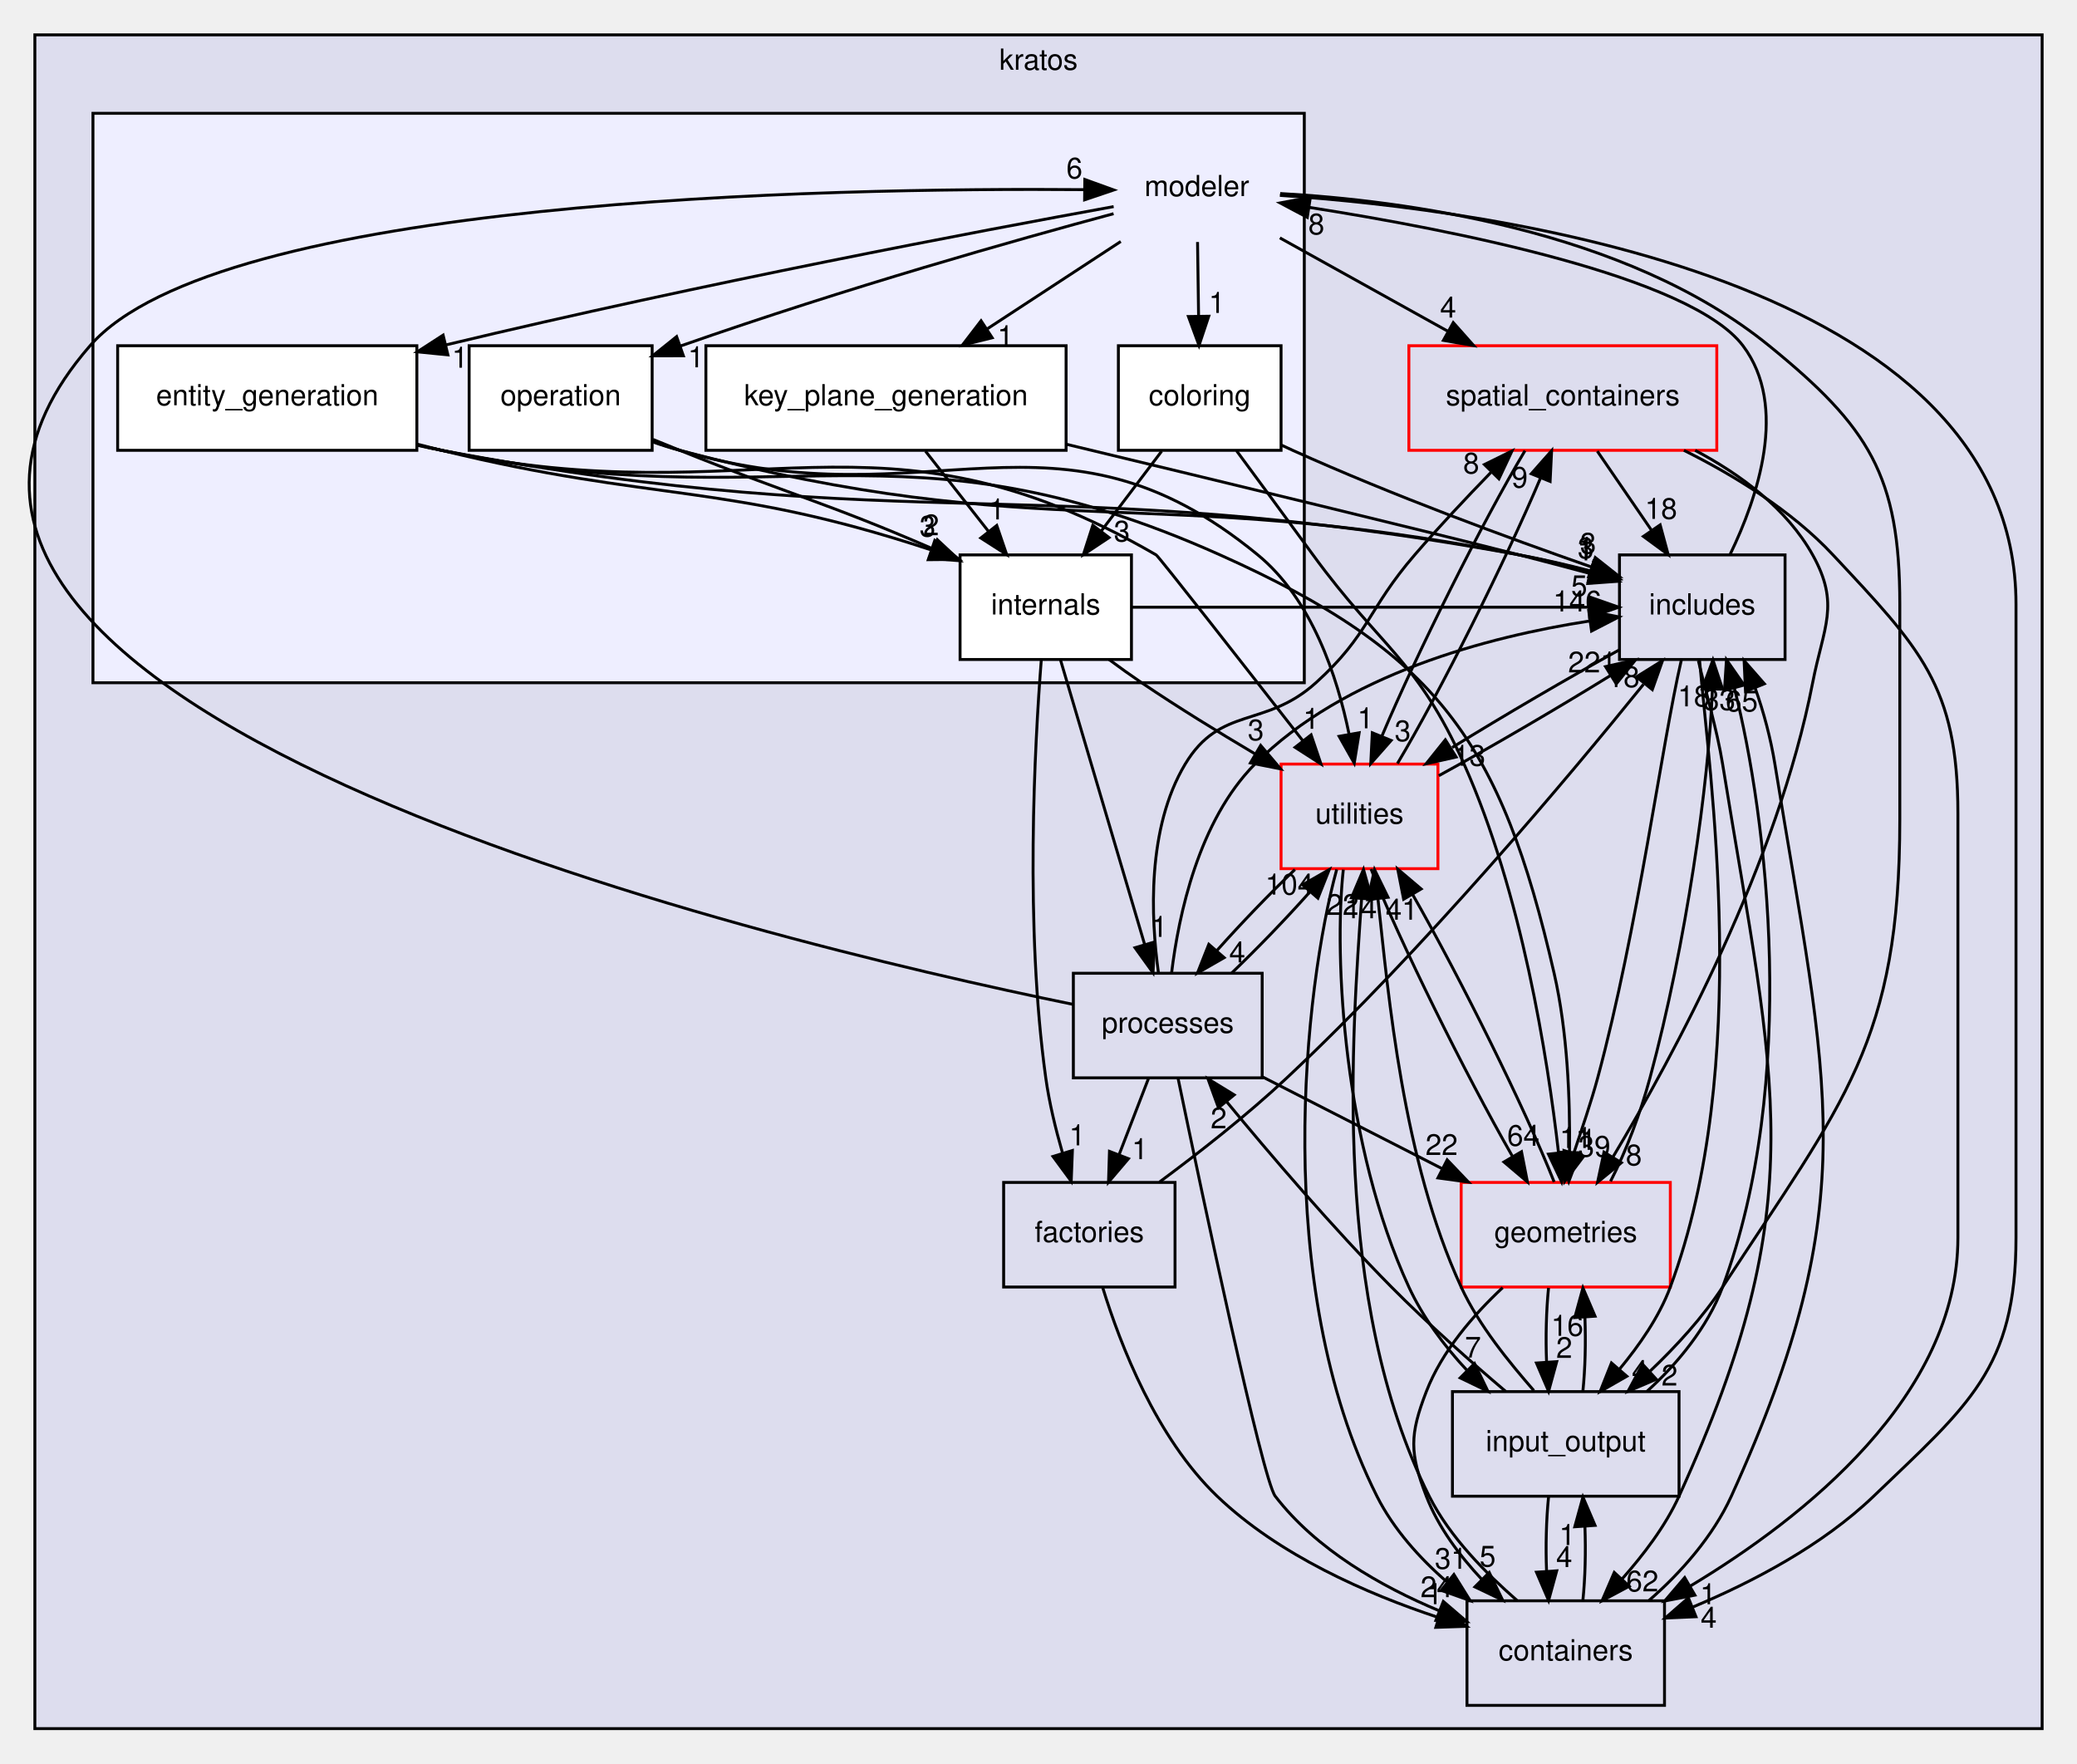
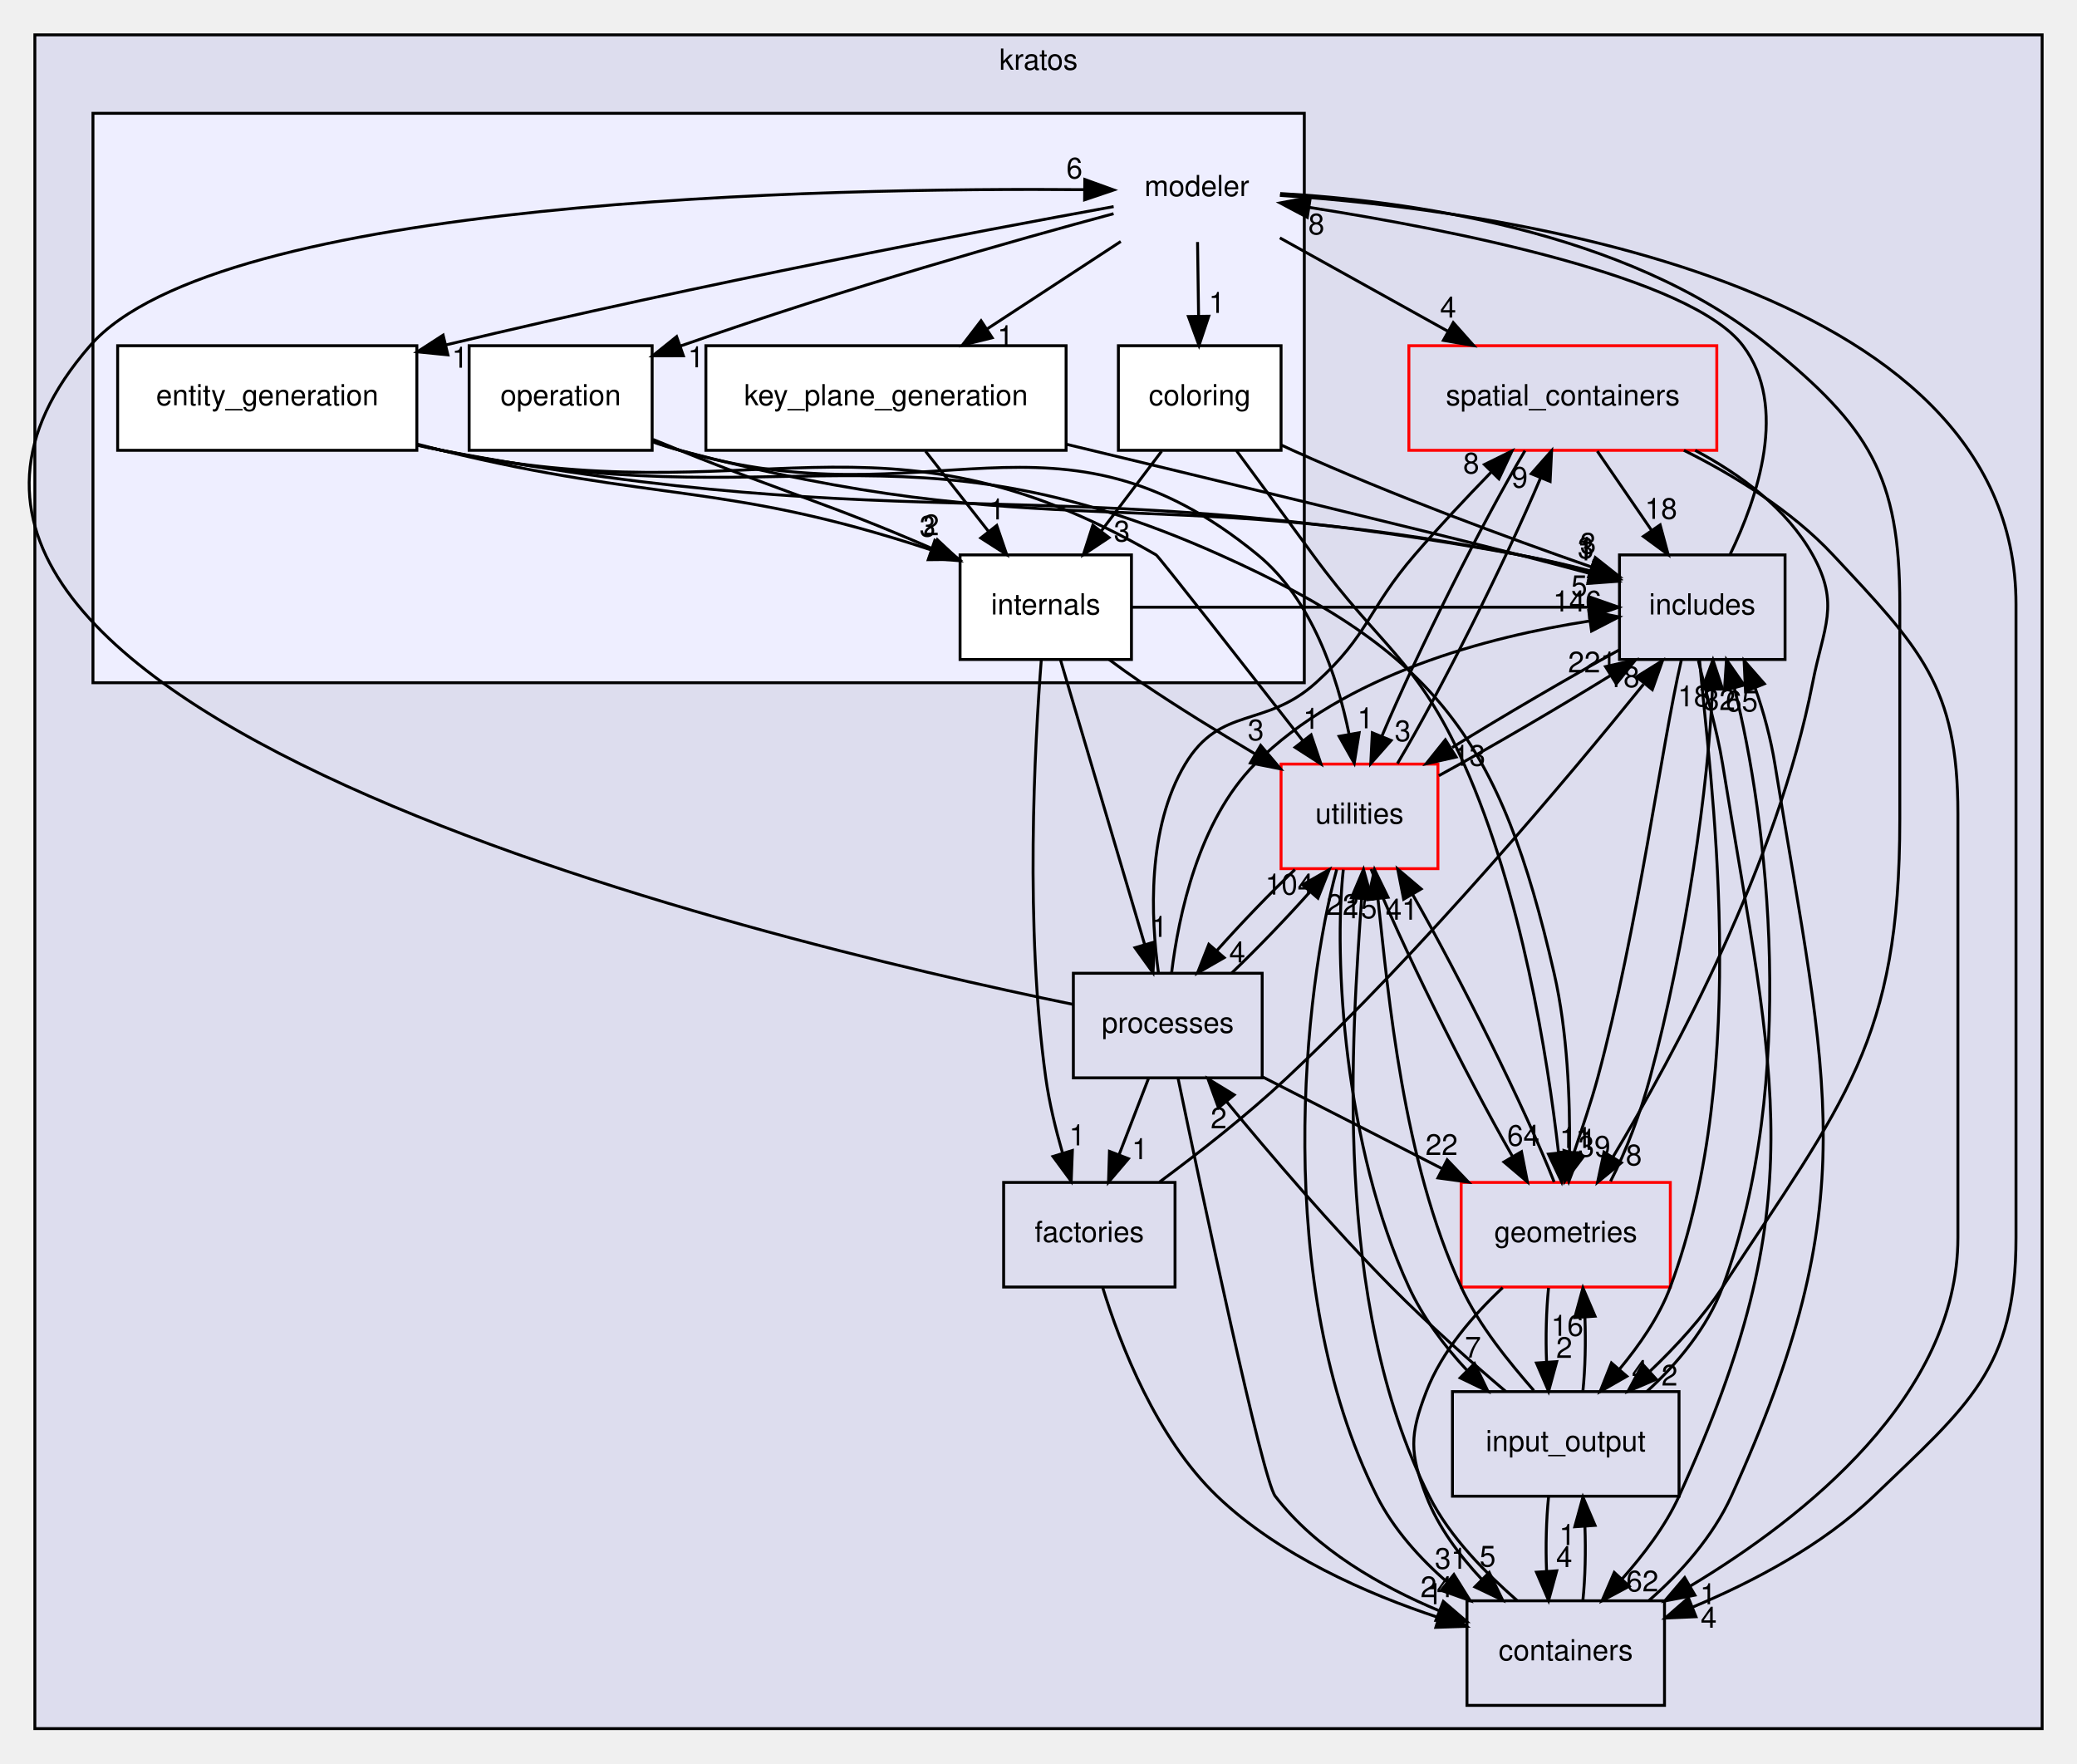
<svg xmlns="http://www.w3.org/2000/svg" xmlns:xlink="http://www.w3.org/1999/xlink" width="715pt" height="607pt" viewBox="0.00 0.00 715.00 607.00">
  <g id="graph0" class="graph" transform="scale(1 1) rotate(0) translate(4 603)">
    <g id="clust1" class="cluster">
      <g id="a_clust1">
        <a xlink:href="dir_8fc3e8efef0bfca4a113d719cbd52afb.html" target="_top" xlink:title="kratos">
          <polygon fill="#ddddee" stroke="black" points="8,-8 8,-591 699,-591 699,-8 8,-8" />
          <text text-anchor="middle" x="353.5" y="-579" font-family="Helvetica,sans-Serif" font-size="10.00">kratos</text>
        </a>
      </g>
    </g>
    <g id="clust2" class="cluster">
      <g id="a_clust2">
        <a xlink:href="dir_66f509ea33903854c4af9a48ea9d27f6.html" target="_top">
          <polygon fill="#eeeeff" stroke="black" points="28,-368 28,-564 445,-564 445,-368 28,-368" />
        </a>
      </g>
    </g>
    <g id="node1" class="node">
      <g id="a_node1">
        <a xlink:href="dir_3df538503b4c9d1db505a9b503b9f267.html" target="_top" xlink:title="spatial_containers">
          <polygon fill="none" stroke="red" points="587,-484 481,-484 481,-448 587,-448 587,-484" />
          <text text-anchor="middle" x="534" y="-463.5" font-family="Helvetica,sans-Serif" font-size="10.00">spatial_containers</text>
        </a>
      </g>
    </g>
    <g id="node3" class="node">
      <g id="a_node3">
        <a xlink:href="dir_6da2b5da699b6e8099c18b866a052d71.html" target="_top" xlink:title="includes">
          <polygon fill="none" stroke="black" points="610.5,-412 553.5,-412 553.5,-376 610.5,-376 610.5,-412" />
          <text text-anchor="middle" x="582" y="-391.5" font-family="Helvetica,sans-Serif" font-size="10.00">includes</text>
        </a>
      </g>
    </g>
    <g id="edge26" class="edge">
      <path fill="none" stroke="black" d="M545.87,-447.7C551.5,-439.47 558.35,-429.48 564.57,-420.42" />
      <polygon fill="black" stroke="black" points="567.5,-422.33 570.27,-412.1 561.73,-418.37 567.5,-422.33" />
      <g id="a_edge26-headlabel">
        <a xlink:href="dir_000772_000730.html" target="_top" xlink:title="18">
          <text text-anchor="middle" x="567.81" y="-424.4" font-family="Helvetica,sans-Serif" font-size="10.00">18</text>
        </a>
      </g>
    </g>
    <g id="node4" class="node">
      <g id="a_node4">
        <a xlink:href="dir_70f98bb657cca0a872199855cac08757.html" target="_top" xlink:title="utilities">
          <polygon fill="none" stroke="red" points="491,-340 437,-340 437,-304 491,-304 491,-340" />
          <text text-anchor="middle" x="464" y="-319.5" font-family="Helvetica,sans-Serif" font-size="10.00">utilities</text>
        </a>
      </g>
    </g>
    <g id="edge27" class="edge">
      <path fill="none" stroke="black" d="M520.97,-447.87C506.36,-423.46 483.88,-378.43 471.72,-349.64" />
      <polygon fill="black" stroke="black" points="474.89,-348.13 467.88,-340.19 468.41,-350.77 474.89,-348.13" />
      <g id="a_edge27-headlabel">
        <a xlink:href="dir_000772_000777.html" target="_top" xlink:title="3">
          <text text-anchor="middle" x="478.88" y="-347.89" font-family="Helvetica,sans-Serif" font-size="10.00">3</text>
        </a>
      </g>
    </g>
    <g id="node5" class="node">
      <g id="a_node5">
        <a xlink:href="dir_80b24cd11685060440d77842b83d8f07.html" target="_top" xlink:title="containers">
          <polygon fill="none" stroke="black" points="569,-52 501,-52 501,-16 569,-16 569,-52" />
          <text text-anchor="middle" x="535" y="-31.5" font-family="Helvetica,sans-Serif" font-size="10.00">containers</text>
        </a>
      </g>
    </g>
    <g id="edge28" class="edge">
      <path fill="none" stroke="black" d="M575.69,-447.99C593.21,-439.25 612.79,-427.21 627,-412 656.99,-379.9 670,-366.93 670,-323 670,-323 670,-323 670,-177 670,-122.61 617.33,-80.76 577.78,-57.01" />
      <polygon fill="black" stroke="black" points="579.47,-53.94 569.07,-51.93 575.95,-59.99 579.47,-53.94" />
      <g id="a_edge28-headlabel">
        <a xlink:href="dir_000772_000723.html" target="_top" xlink:title="1">
          <text text-anchor="middle" x="584" y="-50.8" font-family="Helvetica,sans-Serif" font-size="10.00">1</text>
        </a>
      </g>
    </g>
    <g id="node6" class="node">
      <g id="a_node6">
        <a xlink:href="dir_9311051b33dbe6b2e08fc45590134e6c.html" target="_top" xlink:title="geometries">
          <polygon fill="none" stroke="red" points="571,-196 499,-196 499,-160 571,-160 571,-196" />
          <text text-anchor="middle" x="535" y="-175.5" font-family="Helvetica,sans-Serif" font-size="10.00">geometries</text>
        </a>
      </g>
    </g>
    <g id="edge29" class="edge">
      <path fill="none" stroke="black" d="M579.55,-447.98C595.25,-439.66 611.11,-427.93 620,-412 629.53,-394.93 623.73,-387.2 620,-368 607.92,-305.92 572.35,-239.98 551.25,-204.75" />
      <polygon fill="black" stroke="black" points="554.15,-202.79 545.96,-196.07 548.17,-206.43 554.15,-202.79" />
      <g id="a_edge29-headlabel">
        <a xlink:href="dir_000772_000728.html" target="_top" xlink:title="8">
          <text text-anchor="middle" x="558.45" y="-201.89" font-family="Helvetica,sans-Serif" font-size="10.00">8</text>
        </a>
      </g>
    </g>
    <g id="node2" class="node">
      <g id="a_node2">
        <a xlink:href="dir_4bf86485d60c2e09cb36d324d749dc60.html" target="_top" xlink:title="factories">
          <polygon fill="none" stroke="black" points="400.5,-196 341.5,-196 341.5,-160 400.5,-160 400.5,-196" />
          <text text-anchor="middle" x="371" y="-175.5" font-family="Helvetica,sans-Serif" font-size="10.00">factories</text>
        </a>
      </g>
    </g>
    <g id="edge9" class="edge">
      <path fill="none" stroke="black" d="M395.15,-196.14C408.56,-206.06 425.24,-219.1 439,-232 486.31,-276.37 535.18,-334.55 561.76,-367.44" />
      <polygon fill="black" stroke="black" points="559.34,-370.02 568.33,-375.62 564.8,-365.63 559.34,-370.02" />
      <g id="a_edge9-headlabel">
        <a xlink:href="dir_000727_000730.html" target="_top" xlink:title="18">
          <text text-anchor="middle" x="554.88" y="-366.49" font-family="Helvetica,sans-Serif" font-size="10.00">18</text>
        </a>
      </g>
    </g>
    <g id="edge10" class="edge">
      <path fill="none" stroke="black" d="M375.61,-159.78C381.67,-140.1 394.09,-108.03 415,-88 436.2,-67.7 466.47,-54.4 491.31,-46.21" />
      <polygon fill="black" stroke="black" points="492.38,-49.54 500.87,-43.21 490.29,-42.86 492.38,-49.54" />
      <g id="a_edge10-headlabel">
        <a xlink:href="dir_000727_000723.html" target="_top" xlink:title="1">
          <text text-anchor="middle" x="489.8" y="-50.82" font-family="Helvetica,sans-Serif" font-size="10.00">1</text>
        </a>
      </g>
    </g>
    <g id="edge47" class="edge">
      <path fill="none" stroke="black" d="M553.49,-379.34C536.07,-369.78 513.88,-356.8 495.9,-345.7" />
      <polygon fill="black" stroke="black" points="497.27,-342.43 486.93,-340.1 493.56,-348.36 497.27,-342.43" />
      <g id="a_edge47-headlabel">
        <a xlink:href="dir_000730_000777.html" target="_top" xlink:title="13">
          <text text-anchor="middle" x="501.82" y="-339.42" font-family="Helvetica,sans-Serif" font-size="10.00">13</text>
        </a>
      </g>
    </g>
    <g id="edge48" class="edge">
      <path fill="none" stroke="black" d="M580.65,-375.61C583.03,-365.39 587.03,-352.14 589,-340 606.93,-229.24 620.44,-190.14 574,-88 569.25,-77.55 561.67,-67.74 554.35,-59.46" />
      <polygon fill="black" stroke="black" points="556.85,-57.02 547.51,-52.03 551.7,-61.76 556.85,-57.02" />
      <g id="a_edge48-headlabel">
        <a xlink:href="dir_000730_000723.html" target="_top" xlink:title="62">
          <text text-anchor="middle" x="561.38" y="-55.24" font-family="Helvetica,sans-Serif" font-size="10.00">62</text>
        </a>
      </g>
    </g>
    <g id="edge49" class="edge">
      <path fill="none" stroke="black" d="M574.8,-375.84C567.93,-346.16 559.88,-283.44 546,-232 543.69,-223.45 540.54,-214.37 537.81,-206.17" />
      <polygon fill="black" stroke="black" points="541.05,-204.84 534.67,-196.38 534.39,-206.98 541.05,-204.84" />
      <g id="a_edge49-headlabel">
        <a xlink:href="dir_000730_000728.html" target="_top" xlink:title="39">
          <text text-anchor="middle" x="544.85" y="-204.89" font-family="Helvetica,sans-Serif" font-size="10.00">39</text>
        </a>
      </g>
    </g>
    <g id="node7" class="node">
      <g id="a_node7">
        <a xlink:href="dir_a8ba84f8eb43664bd905ad17f89003d4.html" target="_top" xlink:title="input_output">
          <polygon fill="none" stroke="black" points="574,-124 496,-124 496,-88 574,-88 574,-124" />
          <text text-anchor="middle" x="535" y="-103.5" font-family="Helvetica,sans-Serif" font-size="10.00">input_output</text>
        </a>
      </g>
    </g>
    <g id="edge50" class="edge">
      <path fill="none" stroke="black" d="M581.05,-375.91C584.42,-336.38 599.36,-236.2 571,-160 567.15,-149.65 560.3,-139.93 553.5,-131.71" />
      <polygon fill="black" stroke="black" points="556.03,-129.28 546.83,-124.02 550.74,-133.87 556.03,-129.28" />
      <g id="a_edge50-headlabel">
        <a xlink:href="dir_000730_000731.html" target="_top" xlink:title="4">
          <text text-anchor="middle" x="560.53" y="-127.63" font-family="Helvetica,sans-Serif" font-size="10.00">4</text>
        </a>
      </g>
    </g>
    <g id="node9" class="node">
      <text text-anchor="middle" x="408" y="-535.5" font-family="Helvetica,sans-Serif" font-size="10.00">modeler</text>
    </g>
    <g id="edge46" class="edge">
      <path fill="none" stroke="black" d="M591.62,-412.24C601.01,-431.65 611.77,-463.17 596,-484 578.04,-507.73 496.33,-523.83 446.74,-531.61" />
      <polygon fill="black" stroke="black" points="446.03,-528.18 436.67,-533.15 447.09,-535.1 446.03,-528.18" />
      <g id="a_edge46-headlabel">
        <a xlink:href="dir_000730_000735.html" target="_top" xlink:title="8">
          <text text-anchor="middle" x="449.16" y="-522.33" font-family="Helvetica,sans-Serif" font-size="10.00">8</text>
        </a>
      </g>
    </g>
    <g id="edge40" class="edge">
      <path fill="none" stroke="black" d="M477.06,-340.19C491.69,-364.64 514.16,-409.67 526.31,-438.44" />
      <polygon fill="black" stroke="black" points="523.13,-439.93 530.14,-447.87 529.62,-437.29 523.13,-439.93" />
      <g id="a_edge40-headlabel">
        <a xlink:href="dir_000777_000772.html" target="_top" xlink:title="9">
          <text text-anchor="middle" x="519.15" y="-435.16" font-family="Helvetica,sans-Serif" font-size="10.00">9</text>
        </a>
      </g>
    </g>
    <g id="edge41" class="edge">
      <path fill="none" stroke="black" d="M491.3,-336C508.98,-345.66 531.93,-359.08 550.38,-370.47" />
      <polygon fill="black" stroke="black" points="548.7,-373.55 559.03,-375.88 552.4,-367.61 548.7,-373.55" />
      <g id="a_edge41-headlabel">
        <a xlink:href="dir_000777_000730.html" target="_top" xlink:title="221">
          <text text-anchor="middle" x="544.14" y="-371.55" font-family="Helvetica,sans-Serif" font-size="10.00">221</text>
        </a>
      </g>
    </g>
    <g id="edge42" class="edge">
      <path fill="none" stroke="black" d="M456.16,-303.74C445.11,-263.43 433.36,-161 470,-88 475.64,-76.77 484.68,-66.64 494.3,-58.33" />
      <polygon fill="black" stroke="black" points="496.5,-61.05 502.1,-52.06 492.11,-55.6 496.5,-61.05" />
      <g id="a_edge42-headlabel">
        <a xlink:href="dir_000777_000723.html" target="_top" xlink:title="31">
          <text text-anchor="middle" x="495.48" y="-63.02" font-family="Helvetica,sans-Serif" font-size="10.00">31</text>
        </a>
      </g>
    </g>
    <g id="edge43" class="edge">
      <path fill="none" stroke="black" d="M467.98,-303.87C477.69,-279.24 500.24,-233.64 516.71,-204.88" />
      <polygon fill="black" stroke="black" points="519.77,-206.58 521.81,-196.19 513.73,-203.04 519.77,-206.58" />
      <g id="a_edge43-headlabel">
        <a xlink:href="dir_000777_000728.html" target="_top" xlink:title="64">
          <text text-anchor="middle" x="520.39" y="-208.62" font-family="Helvetica,sans-Serif" font-size="10.00">64</text>
        </a>
      </g>
    </g>
    <g id="edge44" class="edge">
      <path fill="none" stroke="black" d="M458.43,-303.67C455.1,-273.19 458.59,-208.6 481,-160 485.76,-149.68 493.11,-139.78 500.94,-131.39" />
      <polygon fill="black" stroke="black" points="503.6,-133.67 508.21,-124.13 498.66,-128.72 503.6,-133.67" />
      <g id="a_edge44-headlabel">
        <a xlink:href="dir_000777_000731.html" target="_top" xlink:title="7">
          <text text-anchor="middle" x="503.06" y="-135.72" font-family="Helvetica,sans-Serif" font-size="10.00">7</text>
        </a>
      </g>
    </g>
    <g id="node8" class="node">
      <g id="a_node8">
        <a xlink:href="dir_c7c5f3eb57bf72689def995461ffc148.html" target="_top" xlink:title="processes">
          <polygon fill="none" stroke="black" points="430.5,-268 365.5,-268 365.5,-232 430.5,-232 430.5,-268" />
          <text text-anchor="middle" x="398" y="-247.5" font-family="Helvetica,sans-Serif" font-size="10.00">processes</text>
        </a>
      </g>
    </g>
    <g id="edge45" class="edge">
      <path fill="none" stroke="black" d="M441.77,-303.7C432.99,-295.3 423.15,-285.07 414.95,-275.86" />
      <polygon fill="black" stroke="black" points="417.42,-273.37 408.23,-268.1 412.13,-277.96 417.42,-273.37" />
      <g id="a_edge45-headlabel">
        <a xlink:href="dir_000777_000750.html" target="_top" xlink:title="4">
          <text text-anchor="middle" x="421.92" y="-271.73" font-family="Helvetica,sans-Serif" font-size="10.00">4</text>
        </a>
      </g>
    </g>
    <g id="edge1" class="edge">
      <path fill="none" stroke="black" d="M563.56,-52.03C574.54,-61.53 585.73,-74.21 592,-88 638.44,-190.14 624.93,-229.24 607,-340 605.6,-348.63 603.18,-357.83 600.23,-366.09" />
      <polygon fill="black" stroke="black" points="596.88,-365.02 596.4,-375.61 603.38,-367.64 596.88,-365.02" />
      <g id="a_edge1-headlabel">
        <a xlink:href="dir_000723_000730.html" target="_top" xlink:title="65">
          <text text-anchor="middle" x="595.59" y="-358.13" font-family="Helvetica,sans-Serif" font-size="10.00">65</text>
        </a>
      </g>
    </g>
    <g id="edge2" class="edge">
      <path fill="none" stroke="black" d="M518.29,-52.06C507.75,-61.31 495.15,-73.76 488,-88 454.15,-155.44 461.6,-248 464.72,-293.49" />
      <polygon fill="black" stroke="black" points="461.24,-293.99 465.38,-303.74 468.23,-293.54 461.24,-293.99" />
      <g id="a_edge2-headlabel">
        <a xlink:href="dir_000723_000777.html" target="_top" xlink:title="22">
          <text text-anchor="middle" x="458.18" y="-288.08" font-family="Helvetica,sans-Serif" font-size="10.00">22</text>
        </a>
      </g>
    </g>
    <g id="edge3" class="edge">
      <path fill="none" stroke="black" d="M540.9,-52.1C541.7,-59.79 541.94,-69.05 541.6,-77.67" />
      <polygon fill="black" stroke="black" points="538.11,-77.48 540.92,-87.7 545.09,-77.96 538.11,-77.48" />
      <g id="a_edge3-headlabel">
        <a xlink:href="dir_000723_000731.html" target="_top" xlink:title="1">
          <text text-anchor="middle" x="535.52" y="-71.2" font-family="Helvetica,sans-Serif" font-size="10.00">1</text>
        </a>
      </g>
    </g>
    <g id="edge56" class="edge">
      <path fill="none" stroke="black" d="M550.42,-196.38C555.72,-206.6 560.72,-219.85 564,-232 576.47,-278.22 584.24,-333.54 585.5,-365.82" />
      <polygon fill="black" stroke="black" points="582,-365.91 585.67,-375.84 589,-365.79 582,-365.91" />
      <g id="a_edge56-headlabel">
        <a xlink:href="dir_000728_000730.html" target="_top" xlink:title="18">
          <text text-anchor="middle" x="579.1" y="-359.86" font-family="Helvetica,sans-Serif" font-size="10.00">18</text>
        </a>
      </g>
    </g>
    <g id="edge57" class="edge">
      <path fill="none" stroke="black" d="M531,-196.19C521.26,-220.85 498.71,-266.46 482.25,-295.19" />
      <polygon fill="black" stroke="black" points="479.2,-293.48 477.15,-303.87 485.23,-297.02 479.2,-293.48" />
      <g id="a_edge57-headlabel">
        <a xlink:href="dir_000728_000777.html" target="_top" xlink:title="41">
          <text text-anchor="middle" x="478.57" y="-286.44" font-family="Helvetica,sans-Serif" font-size="10.00">41</text>
        </a>
      </g>
    </g>
    <g id="edge58" class="edge">
      <path fill="none" stroke="black" d="M513.29,-159.79C503.24,-150.41 492.36,-137.9 487,-124 481.24,-109.07 481.24,-102.93 487,-88 491.1,-77.36 498.44,-67.53 506.17,-59.3" />
      <polygon fill="black" stroke="black" points="508.67,-61.75 513.29,-52.21 503.73,-56.78 508.67,-61.75" />
      <g id="a_edge58-headlabel">
        <a xlink:href="dir_000728_000723.html" target="_top" xlink:title="5">
          <text text-anchor="middle" x="508.12" y="-63.79" font-family="Helvetica,sans-Serif" font-size="10.00">5</text>
        </a>
      </g>
    </g>
    <g id="edge59" class="edge">
      <path fill="none" stroke="black" d="M529.08,-159.7C528.29,-151.98 528.06,-142.71 528.4,-134.11" />
      <polygon fill="black" stroke="black" points="531.9,-134.32 529.1,-124.1 524.92,-133.84 531.9,-134.32" />
      <g id="a_edge59-headlabel">
        <a xlink:href="dir_000728_000731.html" target="_top" xlink:title="2">
          <text text-anchor="middle" x="534.48" y="-135.61" font-family="Helvetica,sans-Serif" font-size="10.00">2</text>
        </a>
      </g>
    </g>
    <g id="edge51" class="edge">
      <path fill="none" stroke="black" d="M562.89,-124.02C573.4,-133.51 583.86,-146.2 589,-160 615.25,-230.55 604.4,-321.64 593.05,-366.14" />
      <polygon fill="black" stroke="black" points="589.64,-365.34 590.33,-375.91 596.39,-367.21 589.64,-365.34" />
      <g id="a_edge51-headlabel">
-         <a xlink:href="dir_000731_000730.html" target="_top" xlink:title="33">
-           <text text-anchor="middle" x="587.87" y="-358.61" font-family="Helvetica,sans-Serif" font-size="10.00">33</text>
+         <a xlink:href="dir_000731_000730.html" target="_top" xlink:title="32">
+           <text text-anchor="middle" x="587.87" y="-358.61" font-family="Helvetica,sans-Serif" font-size="10.00">32</text>
        </a>
      </g>
    </g>
    <g id="edge52" class="edge">
      <path fill="none" stroke="black" d="M524.01,-124.37C515.68,-133.96 505.17,-146.63 499,-160 478.87,-203.66 474,-260.24 470.38,-293.38" />
      <polygon fill="black" stroke="black" points="466.87,-293.34 469.18,-303.67 473.82,-294.15 466.87,-293.34" />
      <g id="a_edge52-headlabel">
-         <a xlink:href="dir_000731_000777.html" target="_top" xlink:title="14">
-           <text text-anchor="middle" x="464.46" y="-286.94" font-family="Helvetica,sans-Serif" font-size="10.00">14</text>
+         <a xlink:href="dir_000731_000777.html" target="_top" xlink:title="15">
+           <text text-anchor="middle" x="464.46" y="-286.94" font-family="Helvetica,sans-Serif" font-size="10.00">15</text>
        </a>
      </g>
    </g>
    <g id="edge53" class="edge">
      <path fill="none" stroke="black" d="M529.08,-87.7C528.29,-79.98 528.06,-70.71 528.4,-62.11" />
      <polygon fill="black" stroke="black" points="531.9,-62.32 529.1,-52.1 524.92,-61.84 531.9,-62.32" />
      <g id="a_edge53-headlabel">
        <a xlink:href="dir_000731_000723.html" target="_top" xlink:title="4">
          <text text-anchor="middle" x="534.48" y="-63.61" font-family="Helvetica,sans-Serif" font-size="10.00">4</text>
        </a>
      </g>
    </g>
    <g id="edge54" class="edge">
      <path fill="none" stroke="black" d="M540.9,-124.1C541.7,-131.79 541.94,-141.05 541.6,-149.67" />
      <polygon fill="black" stroke="black" points="538.11,-149.48 540.92,-159.7 545.09,-149.96 538.11,-149.48" />
      <g id="a_edge54-headlabel">
        <a xlink:href="dir_000731_000728.html" target="_top" xlink:title="16">
          <text text-anchor="middle" x="535.52" y="-143.2" font-family="Helvetica,sans-Serif" font-size="10.00">16</text>
        </a>
      </g>
    </g>
    <g id="edge55" class="edge">
      <path fill="none" stroke="black" d="M514.39,-124.02C502.51,-134.11 487.51,-147.36 475,-160 454.68,-180.53 433.33,-205.52 418.27,-223.79" />
      <polygon fill="black" stroke="black" points="415.45,-221.71 411.83,-231.67 420.87,-226.14 415.45,-221.71" />
      <g id="a_edge55-headlabel">
        <a xlink:href="dir_000731_000750.html" target="_top" xlink:title="2">
          <text text-anchor="middle" x="415.53" y="-214.63" font-family="Helvetica,sans-Serif" font-size="10.00">2</text>
        </a>
      </g>
    </g>
    <g id="edge19" class="edge">
      <path fill="none" stroke="black" d="M394.8,-268.09C392.17,-287.08 390.77,-317.96 404,-340 416.13,-360.19 431.52,-352.21 449,-368 467.34,-384.57 466.85,-393.29 483,-412 491.26,-421.57 500.76,-431.66 509.3,-440.45" />
      <polygon fill="black" stroke="black" points="507,-443.1 516.51,-447.78 512,-438.19 507,-443.1" />
      <g id="a_edge19-headlabel">
        <a xlink:href="dir_000750_000772.html" target="_top" xlink:title="8">
          <text text-anchor="middle" x="502.46" y="-440.03" font-family="Helvetica,sans-Serif" font-size="10.00">8</text>
        </a>
      </g>
    </g>
    <g id="edge20" class="edge">
      <path fill="none" stroke="black" d="M391.33,-231.7C388.29,-223.81 384.62,-214.3 381.24,-205.55" />
      <polygon fill="black" stroke="black" points="384.46,-204.17 377.6,-196.1 377.93,-206.69 384.46,-204.17" />
      <g id="a_edge20-headlabel">
        <a xlink:href="dir_000750_000727.html" target="_top" xlink:title="1">
          <text text-anchor="middle" x="388.4" y="-204.01" font-family="Helvetica,sans-Serif" font-size="10.00">1</text>
        </a>
      </g>
    </g>
    <g id="edge22" class="edge">
      <path fill="none" stroke="black" d="M399.31,-268.08C401.72,-287.93 408.58,-320.45 428,-340 458.8,-370.99 508.52,-383.88 543.1,-389.23" />
      <polygon fill="black" stroke="black" points="542.92,-392.74 553.31,-390.66 543.89,-385.8 542.92,-392.74" />
      <g id="a_edge22-headlabel">
        <a xlink:href="dir_000750_000730.html" target="_top" xlink:title="146">
          <text text-anchor="middle" x="538.97" y="-392.55" font-family="Helvetica,sans-Serif" font-size="10.00">146</text>
        </a>
      </g>
    </g>
    <g id="edge23" class="edge">
      <path fill="none" stroke="black" d="M420.02,-268.1C428.78,-276.47 438.63,-286.69 446.86,-295.92" />
      <polygon fill="black" stroke="black" points="444.4,-298.44 453.6,-303.7 449.69,-293.85 444.4,-298.44" />
      <g id="a_edge23-headlabel">
        <a xlink:href="dir_000750_000777.html" target="_top" xlink:title="104">
          <text text-anchor="middle" x="439.9" y="-295.08" font-family="Helvetica,sans-Serif" font-size="10.00">104</text>
        </a>
      </g>
    </g>
    <g id="edge24" class="edge">
      <path fill="none" stroke="black" d="M401.53,-231.9C409.9,-191.63 430.57,-93.77 435,-88 449.09,-69.65 471.37,-56.97 491.32,-48.62" />
      <polygon fill="black" stroke="black" points="492.86,-51.78 500.89,-44.87 490.3,-45.26 492.86,-51.78" />
      <g id="a_edge24-headlabel">
        <a xlink:href="dir_000750_000723.html" target="_top" xlink:title="24">
          <text text-anchor="middle" x="490.55" y="-53.24" font-family="Helvetica,sans-Serif" font-size="10.00">24</text>
        </a>
      </g>
    </g>
    <g id="edge25" class="edge">
      <path fill="none" stroke="black" d="M430.81,-232.23C449.27,-222.81 472.51,-210.93 492.36,-200.79" />
      <polygon fill="black" stroke="black" points="494.19,-203.78 501.5,-196.12 491,-197.55 494.19,-203.78" />
      <g id="a_edge25-headlabel">
        <a xlink:href="dir_000750_000728.html" target="_top" xlink:title="22">
          <text text-anchor="middle" x="492.28" y="-205.45" font-family="Helvetica,sans-Serif" font-size="10.00">22</text>
        </a>
      </g>
    </g>
    <g id="edge21" class="edge">
      <path fill="none" stroke="black" d="M365.38,-257.29C256.63,-279.59 -80.74,-360.23 27,-484 71.14,-534.7 281.47,-538.44 369.32,-537.72" />
      <polygon fill="black" stroke="black" points="369.44,-541.22 379.4,-537.61 369.37,-534.22 369.44,-541.22" />
      <g id="a_edge21-headlabel">
        <a xlink:href="dir_000750_000735.html" target="_top" xlink:title="6">
          <text text-anchor="middle" x="365.87" y="-541.59" font-family="Helvetica,sans-Serif" font-size="10.00">6</text>
        </a>
      </g>
    </g>
    <g id="edge30" class="edge">
      <path fill="none" stroke="black" d="M436.59,-521.12C453.69,-511.62 475.66,-499.41 494.41,-488.99" />
      <polygon fill="black" stroke="black" points="496.28,-491.96 503.32,-484.04 492.88,-485.84 496.28,-491.96" />
      <g id="a_edge30-headlabel">
        <a xlink:href="dir_000735_000772.html" target="_top" xlink:title="4">
          <text text-anchor="middle" x="494.52" y="-493.69" font-family="Helvetica,sans-Serif" font-size="10.00">4</text>
        </a>
      </g>
    </g>
    <g id="edge32" class="edge">
      <path fill="none" stroke="black" d="M436.59,-535.75C508.28,-530.94 690,-507.64 690,-395 690,-395 690,-395 690,-177 690,-131.85 673.56,-119.29 641,-88 623.46,-71.14 599.5,-58.54 578.8,-49.87" />
      <polygon fill="black" stroke="black" points="579.83,-46.52 569.25,-46.05 577.23,-53.01 579.83,-46.52" />
      <g id="a_edge32-headlabel">
        <a xlink:href="dir_000735_000723.html" target="_top" xlink:title="4">
          <text text-anchor="middle" x="584.22" y="-42.72" font-family="Helvetica,sans-Serif" font-size="10.00">4</text>
        </a>
      </g>
    </g>
    <g id="edge33" class="edge">
      <path fill="none" stroke="black" d="M436.7,-536.39C478.24,-534.08 555.54,-524.22 605,-484 639.39,-456.03 650,-439.32 650,-395 650,-395 650,-395 650,-321 650,-244.48 630.84,-224.07 589,-160 582.17,-149.54 572.96,-139.53 564.08,-131.09" />
      <polygon fill="black" stroke="black" points="566.17,-128.26 556.43,-124.1 561.45,-133.43 566.17,-128.26" />
      <g id="a_edge33-headlabel">
        <a xlink:href="dir_000735_000731.html" target="_top" xlink:title="2">
          <text text-anchor="middle" x="570.74" y="-126.09" font-family="Helvetica,sans-Serif" font-size="10.00">2</text>
        </a>
      </g>
    </g>
    <g id="node10" class="node">
      <g id="a_node10">
        <a xlink:href="dir_bc97da41014db1a502bfa9ea972046c2.html" target="_top" xlink:title="coloring">
          <polygon fill="white" stroke="black" points="437,-484 381,-484 381,-448 437,-448 437,-484" />
          <text text-anchor="middle" x="409" y="-463.5" font-family="Helvetica,sans-Serif" font-size="10.00">coloring</text>
        </a>
      </g>
    </g>
    <g id="edge35" class="edge">
      <path fill="none" stroke="black" d="M408.25,-519.7C408.36,-511.98 408.49,-502.71 408.61,-494.11" />
      <polygon fill="black" stroke="black" points="412.11,-494.15 408.76,-484.1 405.11,-494.05 412.11,-494.15" />
      <g id="a_edge35-headlabel">
        <a xlink:href="dir_000735_000736.html" target="_top" xlink:title="1">
          <text text-anchor="middle" x="414.9" y="-495.29" font-family="Helvetica,sans-Serif" font-size="10.00">1</text>
        </a>
      </g>
    </g>
    <g id="node11" class="node">
      <g id="a_node11">
        <a xlink:href="dir_523c38b519a81984bcef77296d38d9bc.html" target="_top" xlink:title="entity_generation">
          <polygon fill="white" stroke="black" points="139.5,-484 36.5,-484 36.5,-448 139.5,-448 139.5,-484" />
          <text text-anchor="middle" x="88" y="-463.5" font-family="Helvetica,sans-Serif" font-size="10.00">entity_generation</text>
        </a>
      </g>
    </g>
    <g id="edge31" class="edge">
      <path fill="none" stroke="black" d="M379.37,-531.89C333.06,-523.47 238.63,-505.65 149.63,-484.31" />
      <polygon fill="black" stroke="black" points="150.19,-480.85 139.65,-481.9 148.54,-487.65 150.19,-480.85" />
      <g id="a_edge31-headlabel">
        <a xlink:href="dir_000735_000737.html" target="_top" xlink:title="1">
          <text text-anchor="middle" x="154.35" y="-476.43" font-family="Helvetica,sans-Serif" font-size="10.00">1</text>
        </a>
      </g>
    </g>
    <g id="node13" class="node">
      <g id="a_node13">
        <a xlink:href="dir_dca169c6e725d1ed7fe8f7518c649f2d.html" target="_top" xlink:title="key_plane_generation">
          <polygon fill="white" stroke="black" points="363,-484 239,-484 239,-448 363,-448 363,-484" />
          <text text-anchor="middle" x="301" y="-463.5" font-family="Helvetica,sans-Serif" font-size="10.00">key_plane_generation</text>
        </a>
      </g>
    </g>
    <g id="edge36" class="edge">
      <path fill="none" stroke="black" d="M381.82,-519.88C367.96,-510.81 350.76,-499.55 335.79,-489.76" />
      <polygon fill="black" stroke="black" points="337.56,-486.74 327.28,-484.19 333.73,-492.59 337.56,-486.74" />
      <g id="a_edge36-headlabel">
        <a xlink:href="dir_000735_000739.html" target="_top" xlink:title="1">
          <text text-anchor="middle" x="342.12" y="-483.83" font-family="Helvetica,sans-Serif" font-size="10.00">1</text>
        </a>
      </g>
    </g>
    <g id="node14" class="node">
      <g id="a_node14">
        <a xlink:href="dir_b356a6b15357d411fe489293245e9c25.html" target="_top" xlink:title="operation">
          <polygon fill="white" stroke="black" points="220.5,-484 157.5,-484 157.5,-448 220.5,-448 220.5,-484" />
          <text text-anchor="middle" x="189" y="-463.5" font-family="Helvetica,sans-Serif" font-size="10.00">operation</text>
        </a>
      </g>
    </g>
    <g id="edge34" class="edge">
      <path fill="none" stroke="black" d="M379.34,-529.45C345.79,-520.4 288.42,-504.27 230.36,-483.94" />
      <polygon fill="black" stroke="black" points="231.25,-480.54 220.66,-480.51 228.92,-487.14 231.25,-480.54" />
      <g id="a_edge34-headlabel">
        <a xlink:href="dir_000735_000740.html" target="_top" xlink:title="1">
          <text text-anchor="middle" x="235.59" y="-476.57" font-family="Helvetica,sans-Serif" font-size="10.00">1</text>
        </a>
      </g>
    </g>
    <g id="edge4" class="edge">
      <path fill="none" stroke="black" d="M437.17,-449.78C438.46,-449.17 439.74,-448.57 441,-448 475.12,-432.6 515.16,-417.86 543.83,-407.85" />
      <polygon fill="black" stroke="black" points="545.17,-411.09 553.48,-404.51 542.88,-404.47 545.17,-411.09" />
      <g id="a_edge4-headlabel">
        <a xlink:href="dir_000736_000730.html" target="_top" xlink:title="3">
          <text text-anchor="middle" x="542.7" y="-412.45" font-family="Helvetica,sans-Serif" font-size="10.00">3</text>
        </a>
      </g>
    </g>
    <g id="edge5" class="edge">
      <path fill="none" stroke="black" d="M421.68,-447.84C429.33,-437.48 439.25,-424 448,-412 471.25,-380.1 483.91,-376.05 500,-340 519.8,-295.65 528.73,-239.3 532.5,-206.38" />
      <polygon fill="black" stroke="black" points="536.01,-206.48 533.59,-196.17 529.05,-205.74 536.01,-206.48" />
      <g id="a_edge5-headlabel">
        <a xlink:href="dir_000736_000728.html" target="_top" xlink:title="11">
          <text text-anchor="middle" x="538.45" y="-207.86" font-family="Helvetica,sans-Serif" font-size="10.00">11</text>
        </a>
      </g>
    </g>
    <g id="node12" class="node">
      <g id="a_node12">
        <a xlink:href="dir_9c10c2bedcf793e4698715811385b8d9.html" target="_top" xlink:title="internals">
          <polygon fill="white" stroke="black" points="385.5,-412 326.5,-412 326.5,-376 385.5,-376 385.5,-412" />
          <text text-anchor="middle" x="356" y="-391.5" font-family="Helvetica,sans-Serif" font-size="10.00">internals</text>
        </a>
      </g>
    </g>
    <g id="edge6" class="edge">
      <path fill="none" stroke="black" d="M395.9,-447.7C389.61,-439.39 381.95,-429.28 375.04,-420.14" />
      <polygon fill="black" stroke="black" points="377.78,-417.96 368.95,-412.1 372.2,-422.19 377.78,-417.96" />
      <g id="a_edge6-headlabel">
        <a xlink:href="dir_000736_000738.html" target="_top" xlink:title="3">
          <text text-anchor="middle" x="382.21" y="-416.62" font-family="Helvetica,sans-Serif" font-size="10.00">3</text>
        </a>
      </g>
    </g>
    <g id="edge15" class="edge">
      <path fill="none" stroke="black" d="M139.57,-449.75C142.41,-449.11 145.23,-448.52 148,-448 310.79,-417.3 356.02,-441.68 519,-412 526.99,-410.54 535.45,-408.57 543.49,-406.48" />
      <polygon fill="black" stroke="black" points="544.64,-409.8 553.38,-403.81 542.81,-403.04 544.64,-409.8" />
      <g id="a_edge15-headlabel">
        <a xlink:href="dir_000737_000730.html" target="_top" xlink:title="1">
          <text text-anchor="middle" x="541.91" y="-410.98" font-family="Helvetica,sans-Serif" font-size="10.00">1</text>
        </a>
      </g>
    </g>
    <g id="edge16" class="edge">
      <path fill="none" stroke="black" d="M139.6,-449.92C142.43,-449.23 145.25,-448.59 148,-448 256.05,-424.89 298.37,-467.37 394,-412 394.88,-411.49 424.06,-374.2 444.47,-348.06" />
      <polygon fill="black" stroke="black" points="447.34,-350.06 450.74,-340.03 441.83,-345.76 447.34,-350.06" />
      <g id="a_edge16-headlabel">
        <a xlink:href="dir_000737_000777.html" target="_top" xlink:title="1">
          <text text-anchor="middle" x="447.37" y="-352.14" font-family="Helvetica,sans-Serif" font-size="10.00">1</text>
        </a>
      </g>
    </g>
    <g id="edge17" class="edge">
      <path fill="none" stroke="black" d="M139.59,-449.88C142.43,-449.2 145.24,-448.57 148,-448 265.67,-423.56 306.32,-461.12 416,-412 490.75,-378.52 512.67,-347.83 531,-268 535.64,-247.78 536.52,-224.31 536.3,-206.55" />
      <polygon fill="black" stroke="black" points="539.79,-206.22 536.05,-196.31 532.8,-206.39 539.79,-206.22" />
      <g id="a_edge17-headlabel">
        <a xlink:href="dir_000737_000728.html" target="_top" xlink:title="1">
          <text text-anchor="middle" x="542.72" y="-207.24" font-family="Helvetica,sans-Serif" font-size="10.00">1</text>
        </a>
      </g>
    </g>
    <g id="edge18" class="edge">
      <path fill="none" stroke="black" d="M139.65,-450.11C142.47,-449.38 145.27,-448.67 148,-448 221.41,-430.03 245.34,-437.18 316.3,-413.79" />
      <polygon fill="black" stroke="black" points="317.8,-416.98 326.15,-410.45 315.55,-410.35 317.8,-416.98" />
      <g id="a_edge18-headlabel">
        <a xlink:href="dir_000737_000738.html" target="_top" xlink:title="3">
          <text text-anchor="middle" x="315.31" y="-418.32" font-family="Helvetica,sans-Serif" font-size="10.00">3</text>
        </a>
      </g>
    </g>
    <g id="edge11" class="edge">
      <path fill="none" stroke="black" d="M354.47,-375.97C352.16,-346.48 348.78,-284.05 356,-232 357.18,-223.48 359.39,-214.39 361.75,-206.2" />
      <polygon fill="black" stroke="black" points="365.17,-206.99 364.76,-196.41 358.48,-204.94 365.17,-206.99" />
      <g id="a_edge11-headlabel">
        <a xlink:href="dir_000738_000727.html" target="_top" xlink:title="1">
          <text text-anchor="middle" x="366.83" y="-208.76" font-family="Helvetica,sans-Serif" font-size="10.00">1</text>
        </a>
      </g>
    </g>
    <g id="edge12" class="edge">
      <path fill="none" stroke="black" d="M385.57,-394C438.07,-394 490.58,-394 543.08,-394" />
      <polygon fill="black" stroke="black" points="543.23,-397.5 553.23,-394 543.23,-390.5 543.23,-397.5" />
      <g id="a_edge12-headlabel">
        <a xlink:href="dir_000738_000730.html" target="_top" xlink:title="5">
          <text text-anchor="middle" x="539.63" y="-397.84" font-family="Helvetica,sans-Serif" font-size="10.00">5</text>
        </a>
      </g>
    </g>
    <g id="edge13" class="edge">
      <path fill="none" stroke="black" d="M377.77,-375.99C381.47,-373.25 385.31,-370.5 389,-368 401.45,-359.58 415.49,-350.95 428.02,-343.52" />
      <polygon fill="black" stroke="black" points="429.98,-346.43 436.83,-338.35 426.44,-340.39 429.98,-346.43" />
      <g id="a_edge13-headlabel">
        <a xlink:href="dir_000738_000777.html" target="_top" xlink:title="3">
          <text text-anchor="middle" x="428.32" y="-348.2" font-family="Helvetica,sans-Serif" font-size="10.00">3</text>
        </a>
      </g>
    </g>
    <g id="edge14" class="edge">
      <path fill="none" stroke="black" d="M361.07,-375.87C368.26,-351.56 381.49,-306.82 390.01,-278.01" />
      <polygon fill="black" stroke="black" points="393.44,-278.77 392.92,-268.19 386.72,-276.79 393.44,-278.77" />
      <g id="a_edge14-headlabel">
        <a xlink:href="dir_000738_000750.html" target="_top" xlink:title="1">
          <text text-anchor="middle" x="395.14" y="-280.52" font-family="Helvetica,sans-Serif" font-size="10.00">1</text>
        </a>
      </g>
    </g>
    <g id="edge7" class="edge">
      <path fill="none" stroke="black" d="M363.15,-450.07C416.72,-437.17 489.9,-419.46 519,-412 526.87,-409.98 535.28,-407.76 543.3,-405.61" />
      <polygon fill="black" stroke="black" points="544.44,-408.92 553.19,-402.94 542.62,-402.17 544.44,-408.92" />
      <g id="a_edge7-headlabel">
        <a xlink:href="dir_000739_000730.html" target="_top" xlink:title="1">
          <text text-anchor="middle" x="541.71" y="-410.1" font-family="Helvetica,sans-Serif" font-size="10.00">1</text>
        </a>
      </g>
    </g>
    <g id="edge8" class="edge">
      <path fill="none" stroke="black" d="M314.6,-447.7C321.12,-439.39 329.07,-429.28 336.25,-420.14" />
      <polygon fill="black" stroke="black" points="339.13,-422.13 342.56,-412.1 333.63,-417.81 339.13,-422.13" />
      <g id="a_edge8-headlabel">
        <a xlink:href="dir_000739_000738.html" target="_top" xlink:title="1">
          <text text-anchor="middle" x="339.15" y="-424.21" font-family="Helvetica,sans-Serif" font-size="10.00">1</text>
        </a>
      </g>
    </g>
    <g id="edge37" class="edge">
      <path fill="none" stroke="black" d="M220.95,-450.8C223.97,-449.74 227.02,-448.79 230,-448 355.14,-414.91 391.98,-436.92 519,-412 526.97,-410.44 535.42,-408.41 543.46,-406.31" />
      <polygon fill="black" stroke="black" points="544.61,-409.63 553.34,-403.64 542.78,-402.87 544.61,-409.63" />
      <g id="a_edge37-headlabel">
        <a xlink:href="dir_000740_000730.html" target="_top" xlink:title="3">
          <text text-anchor="middle" x="541.88" y="-410.81" font-family="Helvetica,sans-Serif" font-size="10.00">3</text>
        </a>
      </g>
    </g>
    <g id="edge38" class="edge">
      <path fill="none" stroke="black" d="M220.54,-451.14C223.71,-449.98 226.9,-448.91 230,-448 316.23,-422.64 359.54,-469.04 429,-412 447.58,-396.75 456.33,-370.28 460.44,-350.17" />
      <polygon fill="black" stroke="black" points="463.89,-350.78 462.19,-340.32 456.99,-349.55 463.89,-350.78" />
      <g id="a_edge38-headlabel">
        <a xlink:href="dir_000740_000777.html" target="_top" xlink:title="1">
          <text text-anchor="middle" x="466.05" y="-352.31" font-family="Helvetica,sans-Serif" font-size="10.00">1</text>
        </a>
      </g>
    </g>
    <g id="edge39" class="edge">
      <path fill="none" stroke="black" d="M220.76,-451.76C223.88,-450.48 227,-449.21 230,-448 267.7,-432.81 280.06,-430.18 317.02,-414.13" />
      <polygon fill="black" stroke="black" points="318.66,-417.23 326.41,-409.99 315.84,-410.82 318.66,-417.23" />
      <g id="a_edge39-headlabel">
        <a xlink:href="dir_000740_000738.html" target="_top" xlink:title="2">
          <text text-anchor="middle" x="316.52" y="-418.77" font-family="Helvetica,sans-Serif" font-size="10.00">2</text>
        </a>
      </g>
    </g>
  </g>
</svg>
